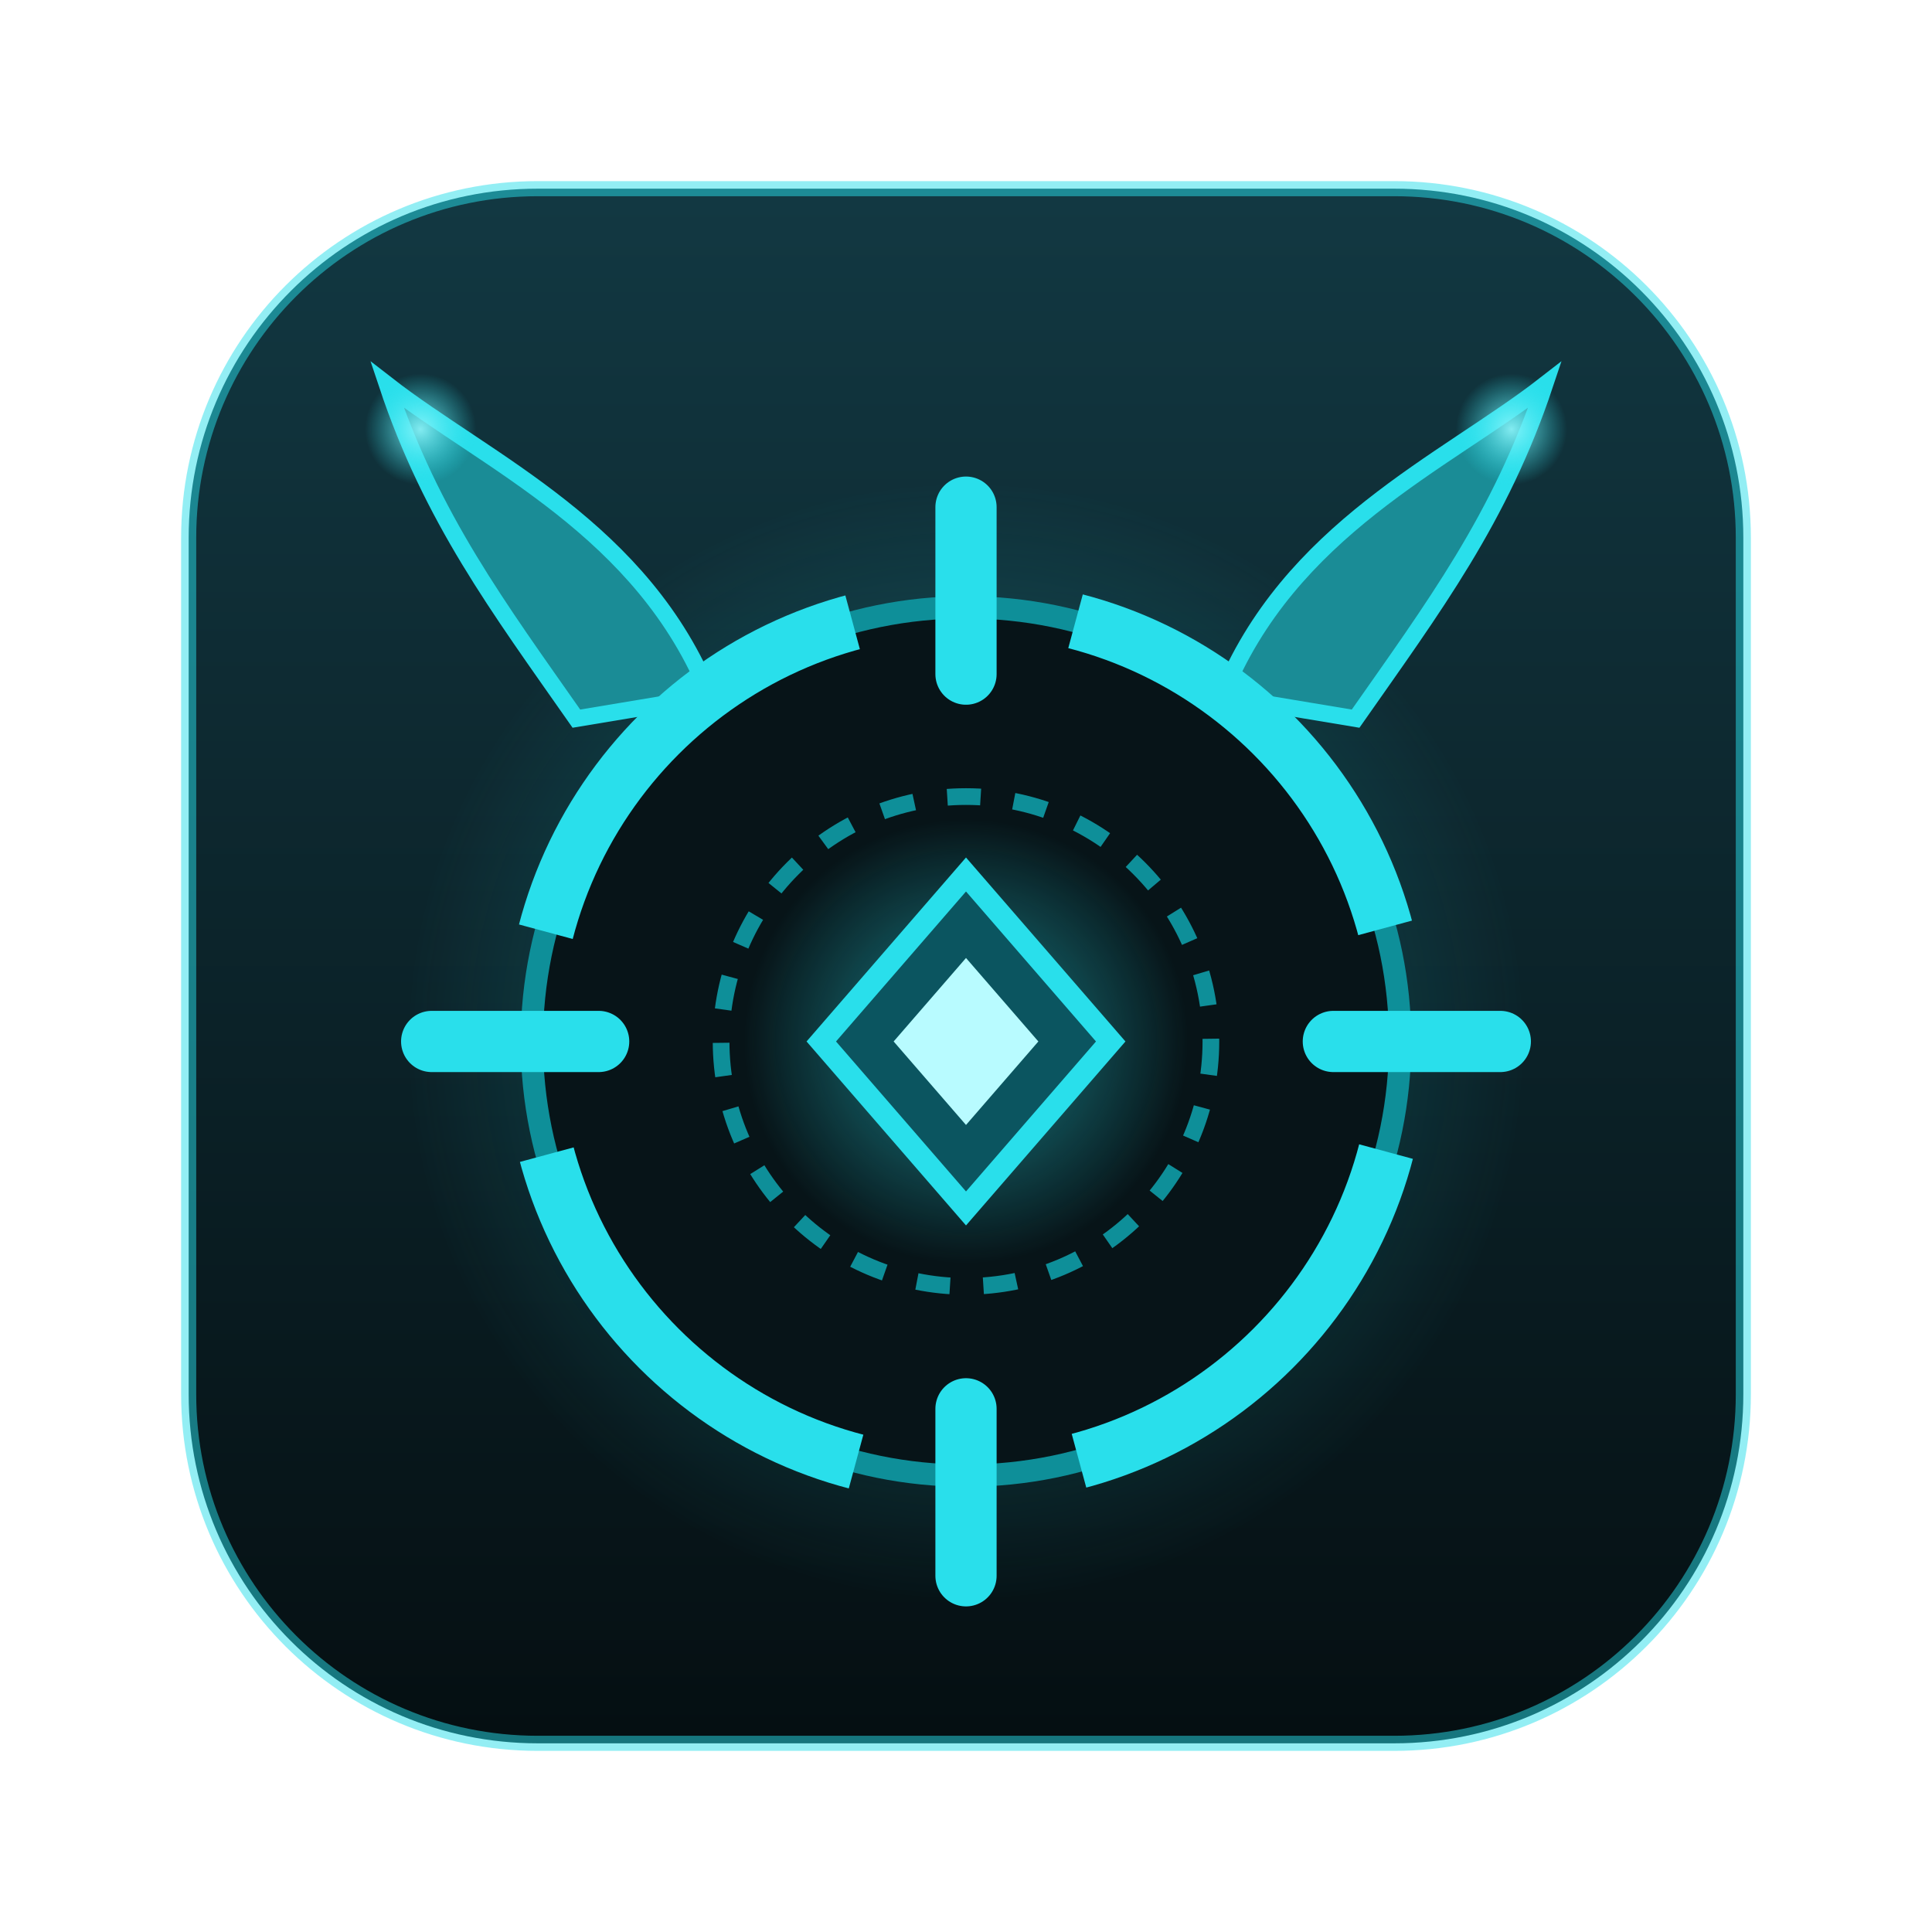
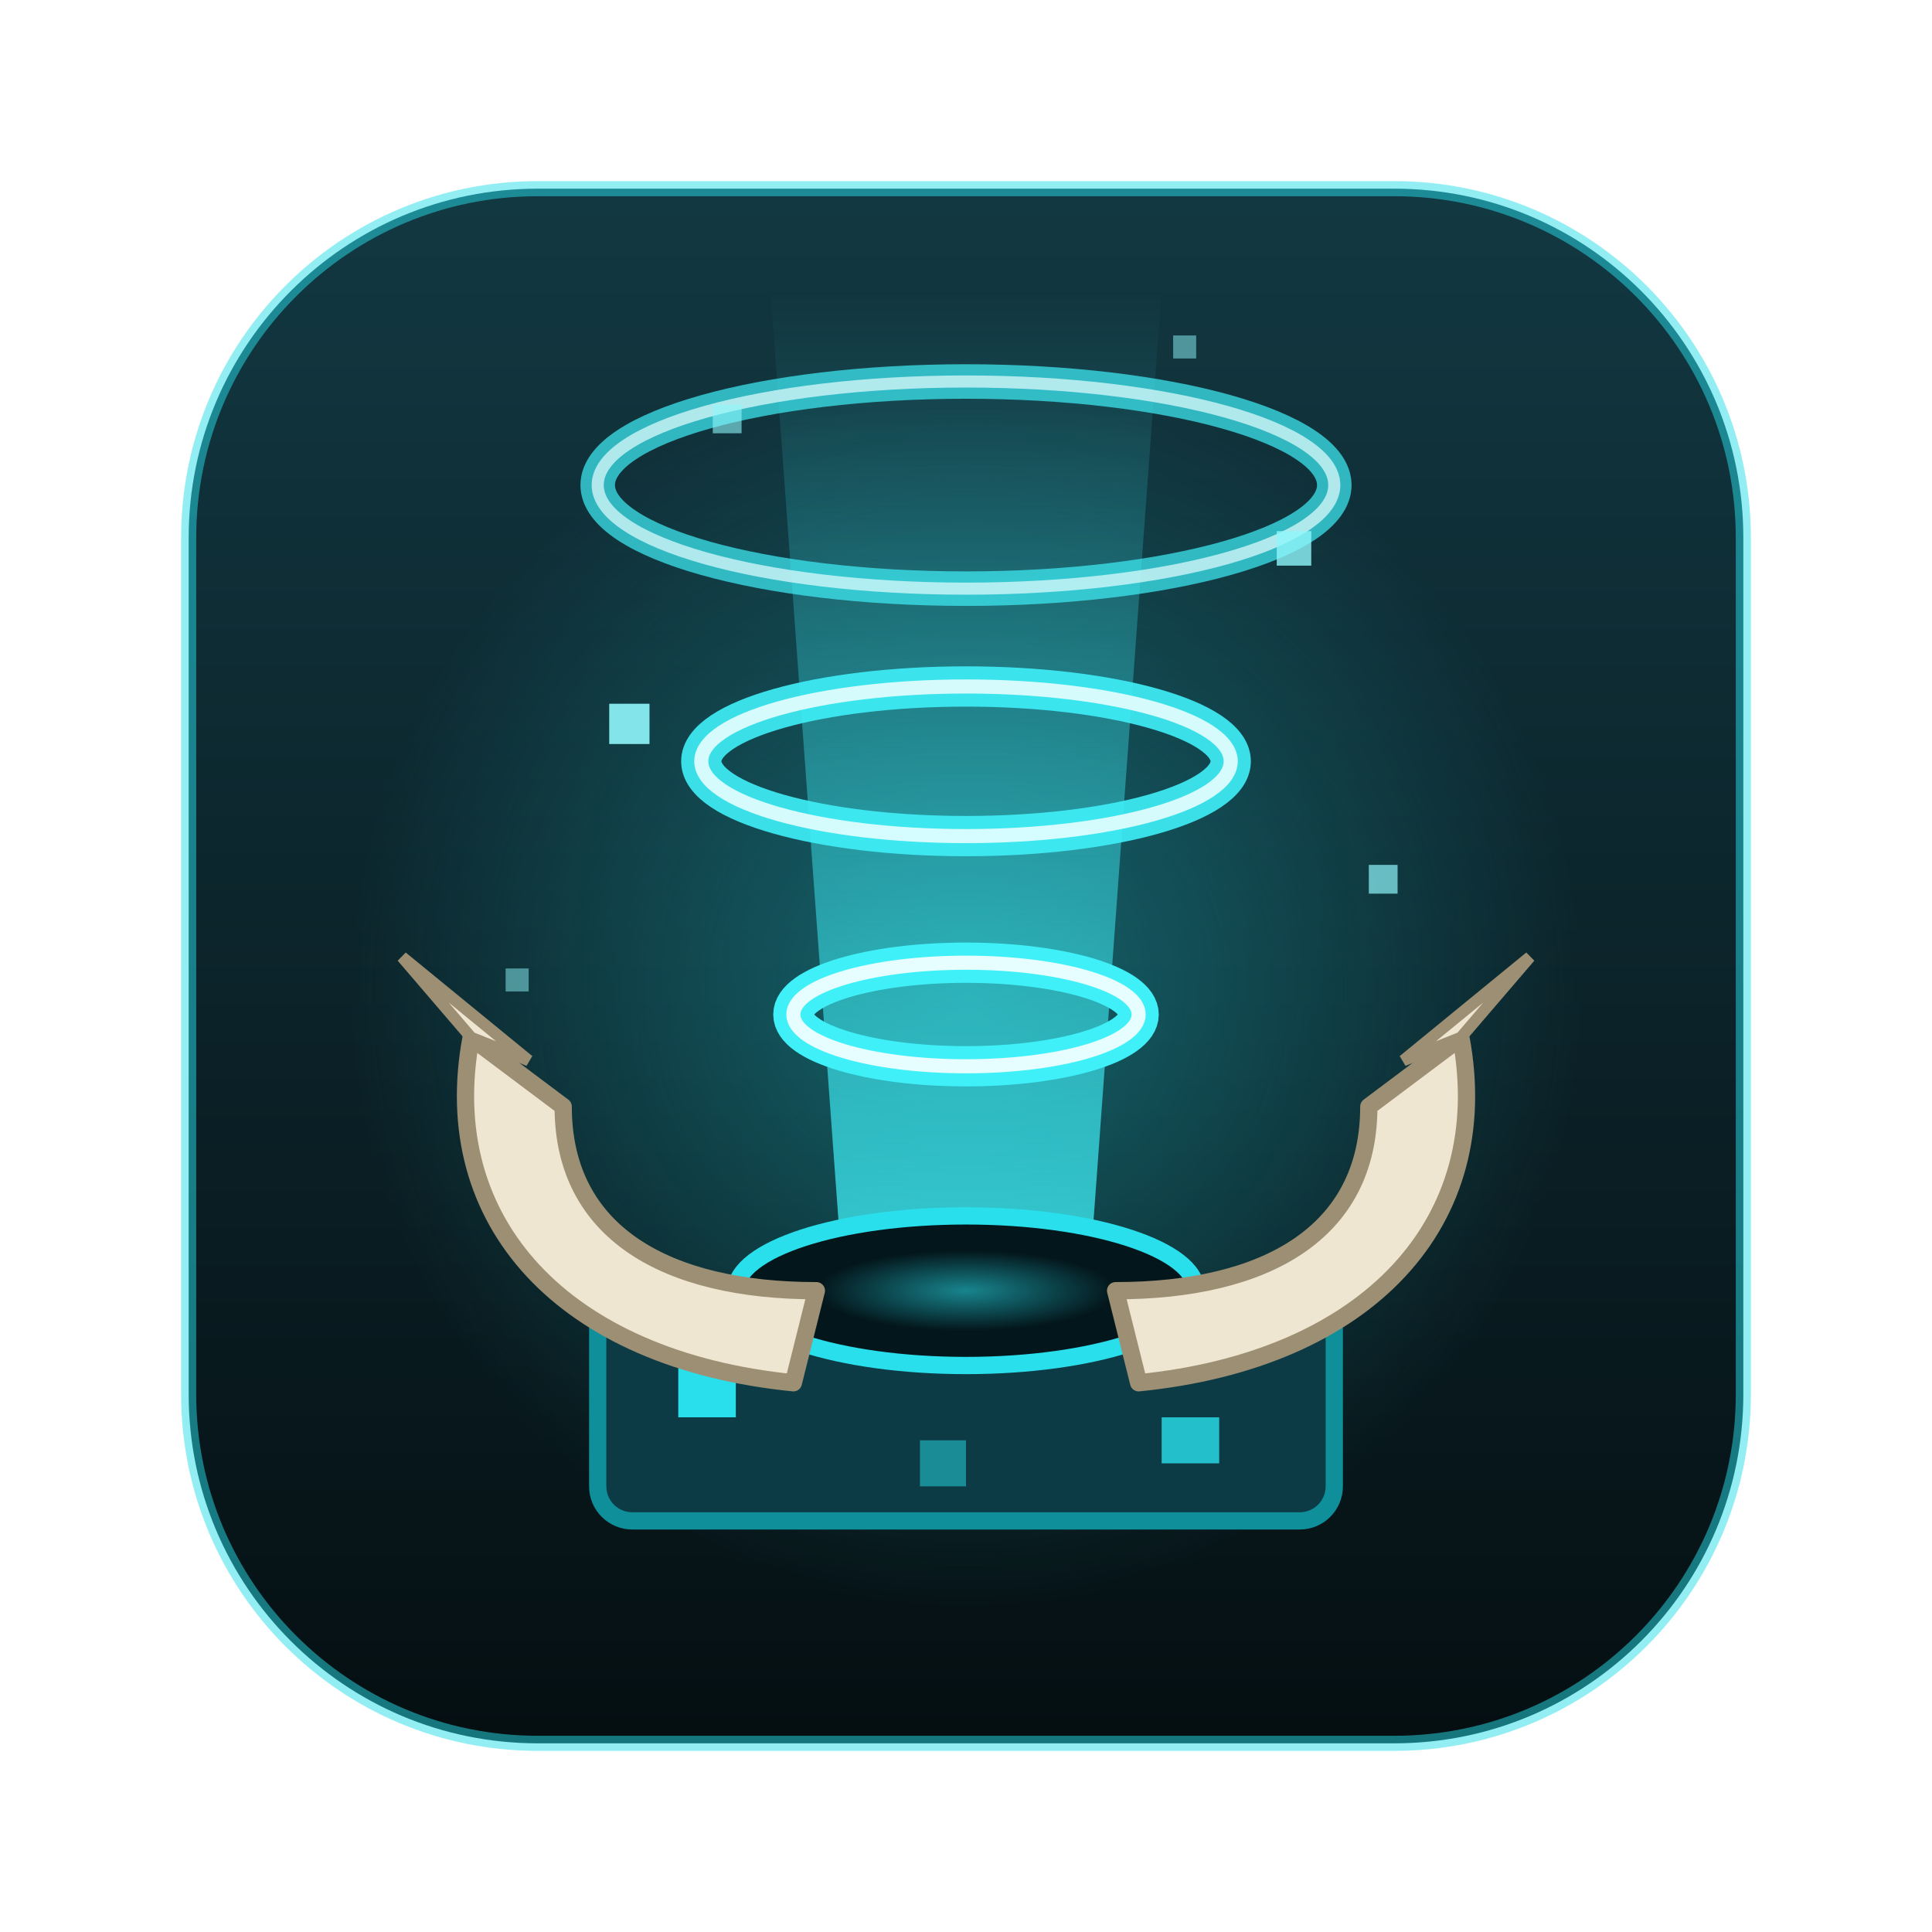
<svg xmlns="http://www.w3.org/2000/svg" width="1024" height="1024" version="1.1" viewBox="0 0 1024 1024">
  <defs>
    <linearGradient id="bg" x1="0" y1="0" x2="0" y2="1">
      <stop offset="0" stop-color="#123842" />
      <stop offset="1" stop-color="#050f12" />
    </linearGradient>
    <radialGradient id="halo" cx="0.5" cy="0.5" r="0.5">
      <stop offset="0" stop-color="#29dfeb" stop-opacity="0.35" />
      <stop offset="1" stop-color="#29dfeb" stop-opacity="0" />
    </radialGradient>
    <radialGradient id="earGlow" cx="0.5" cy="0.5" r="0.5">
      <stop offset="0" stop-color="#8ff6fb" stop-opacity="0.9" />
      <stop offset="1" stop-color="#29dfeb" stop-opacity="0" />
    </radialGradient>
+     <linearGradient id="beam" x1="0" y1="1" x2="0" y2="0">
+       <stop offset="0" stop-color="#3ff0f8" stop-opacity="0.75" />
+       <stop offset="1" stop-color="#3ff0f8" stop-opacity="0" />
+     </linearGradient>
    <radialGradient id="soulGlow" cx="0.5" cy="0.5" r="0.5">
      <stop offset="0" stop-color="#29dfeb" stop-opacity="0.55" />
      <stop offset="1" stop-color="#29dfeb" stop-opacity="0" />
    </radialGradient>
  </defs>
  <rect x="100" y="100" width="824" height="824" rx="185" fill="url(#bg)" stroke="#29dfeb" stroke-opacity="0.5" stroke-width="8" />
-   <circle cx="512" cy="552" r="295" fill="url(#halo)" />
-   <path d="M376.3 369.1 C340.9 280.6 258.3 245.2 205.2 203.9 C228.8 274.7 264.2 321.9 305.5 380.9 Z" fill="#1a8c96" stroke="#29dfeb" stroke-width="8.85" />
-   <circle cx="222.9" cy="227.5" r="29.5" fill="url(#earGlow)" />
-   <path d="M647.7 369.1 C683.1 280.6 765.7 245.2 818.8 203.9 C795.2 274.7 759.8 321.9 718.5 380.9 Z" fill="#1a8c96" stroke="#29dfeb" stroke-width="8.85" />
-   <circle cx="801.1" cy="227.5" r="29.5" fill="url(#earGlow)" />
-   <circle cx="512" cy="552" r="230.1" fill="#071418" stroke="#0e8f99" stroke-width="11.8" />
-   <circle cx="512" cy="552" r="230.1" fill="none" stroke="#29dfeb" stroke-width="29.5" stroke-dasharray="241.9 119.475" stroke-dashoffset="-59" />
-   <path d="M512 268.8 L512 357.3" stroke="#29dfeb" stroke-width="32.45" stroke-linecap="round" />
-   <path d="M512 746.7 L512 835.2" stroke="#29dfeb" stroke-width="32.45" stroke-linecap="round" />
-   <path d="M228.8 552 L317.3 552" stroke="#29dfeb" stroke-width="32.45" stroke-linecap="round" />
-   <path d="M706.7 552 L795.2 552" stroke="#29dfeb" stroke-width="32.45" stroke-linecap="round" />
-   <circle cx="512" cy="552" r="129.8" fill="none" stroke="#0e8f99" stroke-width="8.85" stroke-dasharray="17.7 17.7" />
-   <circle cx="512" cy="552" r="118" fill="url(#soulGlow)" />
-   <path d="M512 463.5 L588.7 552 L512 640.5 L435.3 552 Z" fill="#0b5560" stroke="#29dfeb" stroke-width="11.8" />
-   <path d="M512 507.75 L550.35 552 L512 596.25 L473.65 552 Z" fill="#b8fbff" />
+   <circle cx="512" cy="525.5" r="329.4" fill="url(#halo)" />
+   <path d="M444.9 653.6 L408.3 153.4 L615.7 153.4 L579.1 653.6 Z" fill="url(#beam)" />
+   <ellipse cx="512" cy="537.7" rx="91.5" ry="27.45" fill="none" stroke="#3ff0f8" stroke-width="21.35" stroke-opacity="1" />
+   <ellipse cx="512" cy="537.7" rx="91.5" ry="27.45" fill="none" stroke="#e6feff" stroke-width="7.473" stroke-opacity="1" />
+   <ellipse cx="512" cy="403.5" rx="140.3" ry="39.65" fill="none" stroke="#3ff0f8" stroke-width="21.35" stroke-opacity="0.9" />
+   <ellipse cx="512" cy="403.5" rx="140.3" ry="39.65" fill="none" stroke="#e6feff" stroke-width="7.473" stroke-opacity="0.9" />
+   <ellipse cx="512" cy="257.1" rx="195.2" ry="54.9" fill="none" stroke="#3ff0f8" stroke-width="18.3" stroke-opacity="0.7" />
+   <ellipse cx="512" cy="257.1" rx="195.2" ry="54.9" fill="none" stroke="#e6feff" stroke-width="6.405" stroke-opacity="0.7" />
+   <rect x="316.8" y="684.1" width="390.4" height="122" rx="18.3" fill="#0d3b45" stroke="#0e8f99" stroke-width="9.15" />
+   <rect x="359.5" y="720.7" width="30.5" height="30.5" fill="#29dfeb" />
+   <rect x="615.7" y="751.2" width="30.5" height="24.4" fill="#29dfeb" fill-opacity="0.8" />
+   <rect x="487.6" y="763.4" width="24.4" height="24.4" fill="#1a8c96" />
+   <ellipse cx="512" cy="684.1" rx="122" ry="39.65" fill="#03161b" stroke="#29dfeb" stroke-width="9.15" />
+   <ellipse cx="512" cy="684.1" rx="79.3" ry="21.35" fill="url(#soulGlow)" />
+   <path d="M420.5 732.9 C298.5 720.7 231.4 647.5 249.7 549.9 L298.5 586.5 C298.5 653.6 353.4 684.1 432.7 684.1 Z" fill="#efe6d2" stroke="#9c8f74" stroke-width="9.15" stroke-linejoin="round" />
+   <path d="M249.7 549.9 L213.1 507.2 L280.2 562.1 Z" fill="#efe6d2" stroke="#9c8f74" stroke-width="6.1" />
+   <path d="M603.5 732.9 C725.5 720.7 792.6 647.5 774.3 549.9 L725.5 586.5 C725.5 653.6 670.6 684.1 591.3 684.1 Z" fill="#efe6d2" stroke="#9c8f74" stroke-width="9.15" stroke-linejoin="round" />
+   <path d="M774.3 549.9 L810.9 507.2 L743.8 562.1 Z" fill="#efe6d2" stroke="#9c8f74" stroke-width="6.1" />
+   <rect x="322.9" y="373" width="21.35" height="21.35" fill="#8ff6fb" fill-opacity="0.9" />
+   <rect x="676.7" y="281.5" width="18.3" height="18.3" fill="#8ff6fb" fill-opacity="0.8" />
+   <rect x="377.8" y="214.4" width="15.25" height="15.25" fill="#8ff6fb" fill-opacity="0.6" />
+   <rect x="725.5" y="458.4" width="15.25" height="15.25" fill="#8ff6fb" fill-opacity="0.7" />
+   <rect x="268" y="513.3" width="12.2" height="12.2" fill="#8ff6fb" fill-opacity="0.5" />
+   <rect x="621.8" y="177.8" width="12.2" height="12.2" fill="#8ff6fb" fill-opacity="0.5" />
</svg>
